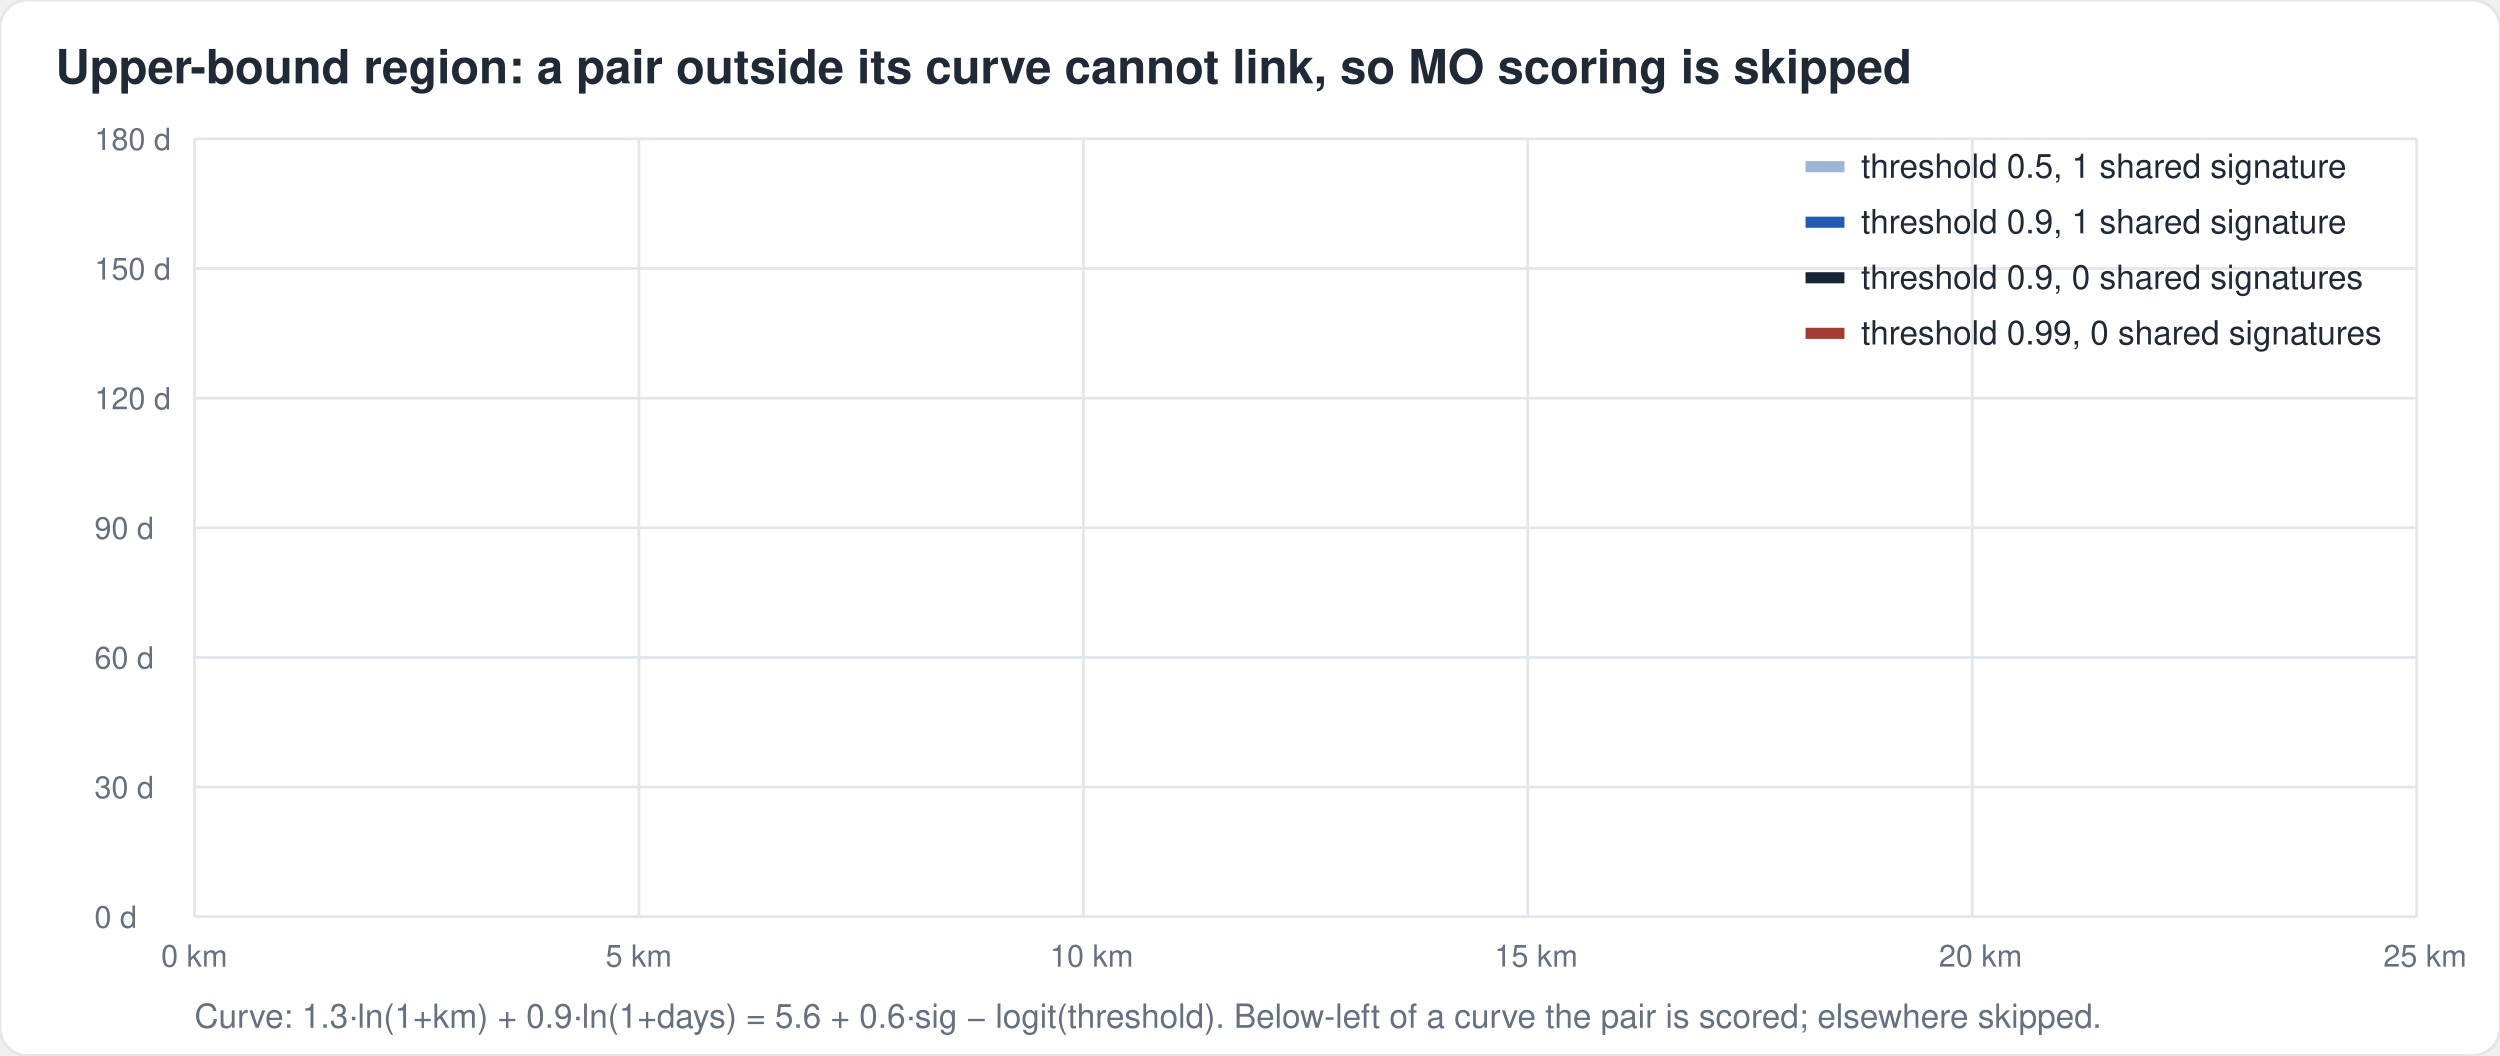
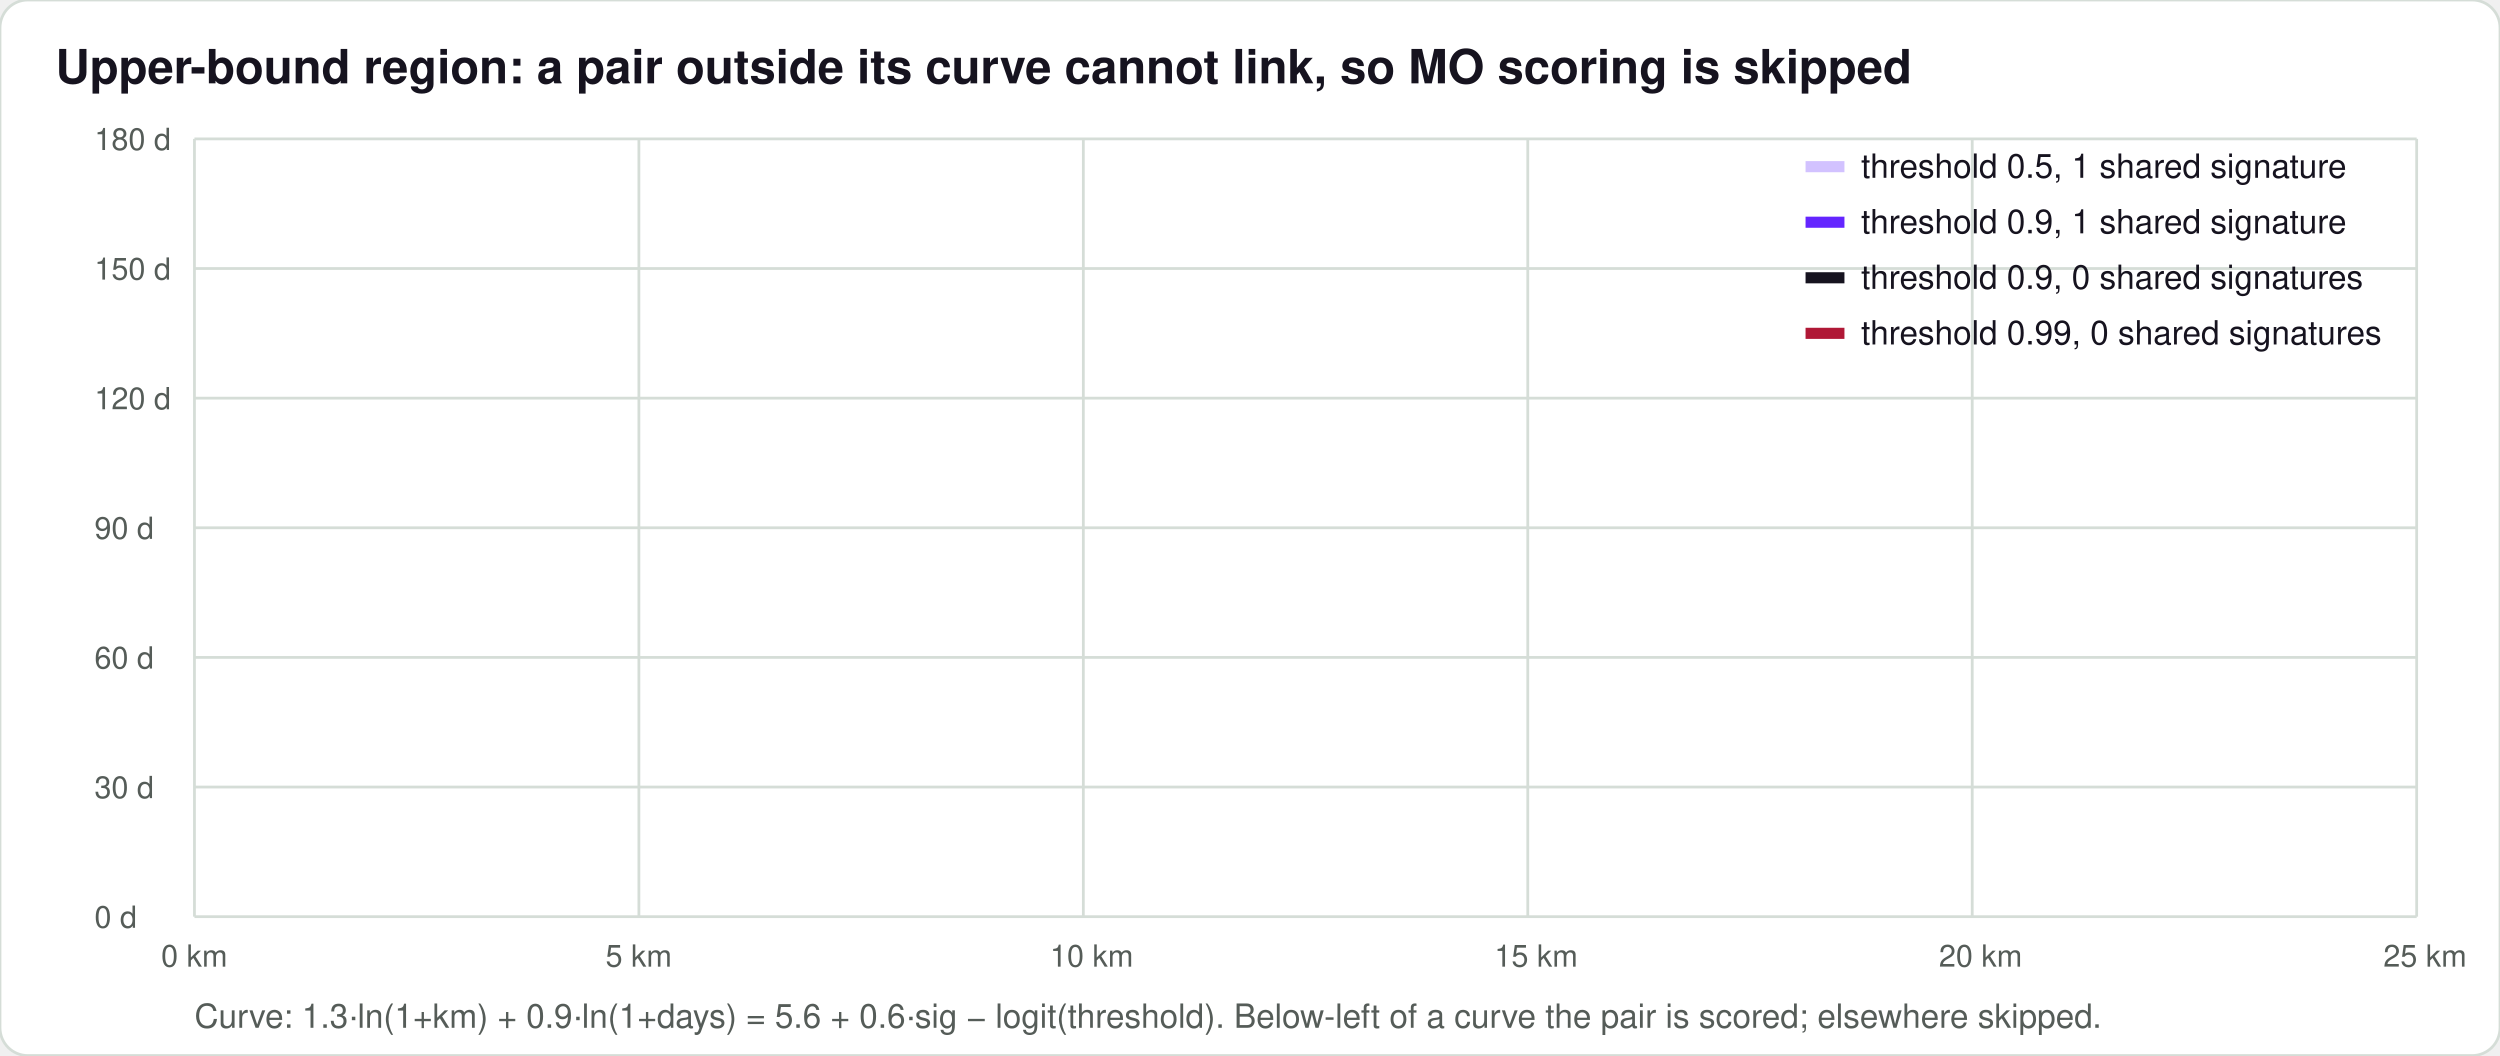
<svg xmlns="http://www.w3.org/2000/svg" viewBox="0 0 900 380" width="900" height="380" font-family="Segoe UI, Helvetica, Arial, sans-serif">
-   <style>text{fill:#202936} .m{fill:#657080} </style>
-   <rect width="900" height="380" rx="10" fill="#fff" stroke="#e3e6eb" />
+   <style>text{fill:#16131f} .m{fill:#555c58} </style>
+   <rect width="900" height="380" rx="10" fill="#fff" stroke="#d5ddd7" />
  <text x="20" y="30" font-size="17" font-weight="650">Upper-bound region: a pair outside its curve cannot link, so MO scoring is skipped</text>
-   <line x1="70.0" x2="70.0" y1="50" y2="330" stroke="#e3e6eb" />
+   <line x1="70.0" x2="70.0" y1="50" y2="330" stroke="#d5ddd7" />
  <text x="58.0" y="348" font-size="11" class="m">0 km</text>
-   <line x1="230.0" x2="230.0" y1="50" y2="330" stroke="#e3e6eb" />
+   <line x1="230.0" x2="230.0" y1="50" y2="330" stroke="#d5ddd7" />
  <text x="218.0" y="348" font-size="11" class="m">5 km</text>
-   <line x1="390.0" x2="390.0" y1="50" y2="330" stroke="#e3e6eb" />
+   <line x1="390.0" x2="390.0" y1="50" y2="330" stroke="#d5ddd7" />
  <text x="378.0" y="348" font-size="11" class="m">10 km</text>
-   <line x1="550.0" x2="550.0" y1="50" y2="330" stroke="#e3e6eb" />
+   <line x1="550.0" x2="550.0" y1="50" y2="330" stroke="#d5ddd7" />
  <text x="538.0" y="348" font-size="11" class="m">15 km</text>
-   <line x1="710.0" x2="710.0" y1="50" y2="330" stroke="#e3e6eb" />
+   <line x1="710.0" x2="710.0" y1="50" y2="330" stroke="#d5ddd7" />
  <text x="698.0" y="348" font-size="11" class="m">20 km</text>
-   <line x1="870.0" x2="870.0" y1="50" y2="330" stroke="#e3e6eb" />
+   <line x1="870.0" x2="870.0" y1="50" y2="330" stroke="#d5ddd7" />
  <text x="858.0" y="348" font-size="11" class="m">25 km</text>
-   <line x1="70" x2="870" y1="330.0" y2="330.0" stroke="#e3e6eb" />
+   <line x1="70" x2="870" y1="330.0" y2="330.0" stroke="#d5ddd7" />
  <text x="34" y="334.0" font-size="11" class="m">0 d</text>
-   <line x1="70" x2="870" y1="283.333" y2="283.333" stroke="#e3e6eb" />
+   <line x1="70" x2="870" y1="283.333" y2="283.333" stroke="#d5ddd7" />
  <text x="34" y="287.333" font-size="11" class="m">30 d</text>
-   <line x1="70" x2="870" y1="236.667" y2="236.667" stroke="#e3e6eb" />
+   <line x1="70" x2="870" y1="236.667" y2="236.667" stroke="#d5ddd7" />
  <text x="34" y="240.667" font-size="11" class="m">60 d</text>
-   <line x1="70" x2="870" y1="190.0" y2="190.0" stroke="#e3e6eb" />
+   <line x1="70" x2="870" y1="190.0" y2="190.0" stroke="#d5ddd7" />
  <text x="34" y="194.0" font-size="11" class="m">90 d</text>
-   <line x1="70" x2="870" y1="143.333" y2="143.333" stroke="#e3e6eb" />
+   <line x1="70" x2="870" y1="143.333" y2="143.333" stroke="#d5ddd7" />
  <text x="34" y="147.333" font-size="11" class="m">120 d</text>
-   <line x1="70" x2="870" y1="96.667" y2="96.667" stroke="#e3e6eb" />
+   <line x1="70" x2="870" y1="96.667" y2="96.667" stroke="#d5ddd7" />
  <text x="34" y="100.667" font-size="11" class="m">150 d</text>
-   <line x1="70" x2="870" y1="50.0" y2="50.0" stroke="#e3e6eb" />
+   <line x1="70" x2="870" y1="50.0" y2="50.0" stroke="#d5ddd7" />
  <text x="34" y="54.0" font-size="11" class="m">180 d</text>
-   <path d="M70.0,50.0 L72.0,50.0 L74.0,50.0 L76.0,50.0 L78.0,50.0 L80.0,50.0 L82.0,50.0 L84.0,50.0 L86.0,50.0 L88.0,50.0 L90.0,50.0 L92.0,50.0 L94.0,50.0 L96.0,50.0 L98.0,50.0 L100.0,50.0 L102.0,50.0 L104.0,50.0 L106.0,50.0 L108.0,50.0 L110.0,50.0 L112.0,50.0 L114.0,50.0 L116.0,50.0 L118.0,50.0 L120.0,50.0 L122.0,50.0 L124.0,50.0 L126.0,50.0 L128.0,50.0 L130.0,50.0 L132.0,50.0 L134.0,50.0 L136.0,50.0 L138.0,50.0 L140.0,50.0 L142.0,53.4 L144.0,60.9 L146.0,68.1 L148.0,75.0 L150.0,81.6 L152.0,87.9 L154.0,94.0 L156.0,99.8 L158.0,105.3 L160.0,110.7 L162.0,115.8 L164.0,120.7 L166.0,125.5 L168.0,130.0 L170.0,134.4 L172.0,138.7 L174.0,142.7 L176.0,146.7 L178.0,150.5 L180.0,154.2 L182.0,157.7 L184.0,161.1 L186.0,164.5 L188.0,167.7 L190.0,170.8 L192.0,173.8 L194.0,176.7 L196.0,179.5 L198.0,182.3 L200.0,184.9 L202.0,187.5 L204.0,190.0 L206.0,192.4 L208.0,194.8 L210.0,197.1 L212.0,199.3 L214.0,201.5 L216.0,203.6 L218.0,205.6 L220.0,207.6 L222.0,209.5 L224.0,211.4 L226.0,213.3 L228.0,215.1 L230.0,216.8 L232.0,218.5 L234.0,220.2 L236.0,221.8 L238.0,223.4 L240.0,224.9 L242.0,226.4 L244.0,227.9 L246.0,229.3 L248.0,230.8 L250.0,232.1 L252.0,233.5 L254.0,234.8 L256.0,236.1 L258.0,237.3 L260.0,238.5 L262.0,239.7 L264.0,240.9 L266.0,242.0 L268.0,243.2 L270.0,244.3 L272.0,245.3 L274.0,246.4 L276.0,247.4 L278.0,248.4 L280.0,249.4 L282.0,250.4 L284.0,251.3 L286.0,252.3 L288.0,253.2 L290.0,254.1 L292.0,255.0 L294.0,255.8 L296.0,256.7 L298.0,257.5 L300.0,258.3 L302.0,259.1 L304.0,259.9 L306.0,260.7 L308.0,261.4 L310.0,262.2 L312.0,262.9 L314.0,263.6 L316.0,264.3 L318.0,265.0 L320.0,265.7 L322.0,266.4 L324.0,267.0 L326.0,267.7 L328.0,268.3 L330.0,268.9 L332.0,269.6 L334.0,270.2 L336.0,270.8 L338.0,271.3 L340.0,271.9 L342.0,272.5 L344.0,273.0 L346.0,273.6 L348.0,274.1 L350.0,274.7 L352.0,275.2 L354.0,275.7 L356.0,276.2 L358.0,276.7 L360.0,277.2 L362.0,277.7 L364.0,278.1 L366.0,278.6 L368.0,279.1 L370.0,279.5 L372.0,280.0 L374.0,280.4 L376.0,280.9 L378.0,281.3 L380.0,281.7 L382.0,282.1 L384.0,282.6 L386.0,283.0 L388.0,283.4 L390.0,283.8 L392.0,284.1 L394.0,284.5 L396.0,284.9 L398.0,285.3 L400.0,285.6 L402.0,286.0 L404.0,286.4 L406.0,286.7 L408.0,287.1 L410.0,287.4 L412.0,287.8 L414.0,288.1 L416.0,288.4 L418.0,288.8 L420.0,289.1 L422.0,289.4 L424.0,289.7 L426.0,290.0 L428.0,290.3 L430.0,290.6 L432.0,290.9 L434.0,291.2 L436.0,291.5 L438.0,291.8 L440.0,292.1 L442.0,292.4 L444.0,292.7 L446.0,292.9 L448.0,293.2 L450.0,293.5 L452.0,293.7 L454.0,294.0 L456.0,294.3 L458.0,294.5 L460.0,294.8 L462.0,295.0 L464.0,295.3 L466.0,295.5 L468.0,295.8 L470.0,296.0 L472.0,296.2 L474.0,296.5 L476.0,296.7 L478.0,296.9 L480.0,297.1 L482.0,297.4 L484.0,297.6 L486.0,297.8 L488.0,298.0 L490.0,298.2 L492.0,298.5 L494.0,298.7 L496.0,298.9 L498.0,299.1 L500.0,299.3 L502.0,299.5 L504.0,299.7 L506.0,299.9 L508.0,300.1 L510.0,300.3 L512.0,300.5 L514.0,300.6 L516.0,300.8 L518.0,301.0 L520.0,301.2 L522.0,301.4 L524.0,301.6 L526.0,301.7 L528.0,301.9 L530.0,302.1 L532.0,302.3 L534.0,302.4 L536.0,302.6 L538.0,302.8 L540.0,302.9 L542.0,303.1 L544.0,303.3 L546.0,303.4 L548.0,303.6 L550.0,303.7 L552.0,303.9 L554.0,304.0 L556.0,304.2 L558.0,304.3 L560.0,304.5 L562.0,304.6 L564.0,304.8 L566.0,304.9 L568.0,305.1 L570.0,305.2 L572.0,305.4 L574.0,305.5 L576.0,305.7 L578.0,305.8 L580.0,305.9 L582.0,306.1 L584.0,306.2 L586.0,306.3 L588.0,306.5 L590.0,306.6 L592.0,306.7 L594.0,306.9 L596.0,307.0 L598.0,307.1 L600.0,307.2 L602.0,307.4 L604.0,307.5 L606.0,307.6 L608.0,307.7 L610.0,307.8 L612.0,308.0 L614.0,308.1 L616.0,308.2 L618.0,308.3 L620.0,308.4 L622.0,308.5 L624.0,308.7 L626.0,308.8 L628.0,308.9 L630.0,309.0 L632.0,309.1 L634.0,309.2 L636.0,309.3 L638.0,309.4 L640.0,309.5 L642.0,309.6 L644.0,309.7 L646.0,309.8 L648.0,310.0 L650.0,310.1 L652.0,310.2 L654.0,310.3 L656.0,310.4 L658.0,310.5 L660.0,310.6 L662.0,310.6 L664.0,310.7 L666.0,310.8 L668.0,310.9 L670.0,311.0 L672.0,311.1 L674.0,311.2 L676.0,311.3 L678.0,311.4 L680.0,311.5 L682.0,311.6 L684.0,311.7 L686.0,311.8 L688.0,311.8 L690.0,311.9 L692.0,312.0 L694.0,312.1 L696.0,312.2 L698.0,312.3 L700.0,312.4 L702.0,312.4 L704.0,312.5 L706.0,312.6 L708.0,312.7 L710.0,312.8 L712.0,312.9 L714.0,312.9 L716.0,313.0 L718.0,313.1 L720.0,313.2 L722.0,313.2 L724.0,313.3 L726.0,313.4 L728.0,313.5 L730.0,313.5 L732.0,313.6 L734.0,313.7 L736.0,313.8 L738.0,313.8 L740.0,313.9 L742.0,314.0 L744.0,314.1 L746.0,314.1 L748.0,314.2 L750.0,314.3 L752.0,314.3 L754.0,314.4 L756.0,314.5 L758.0,314.6 L760.0,314.6 L762.0,314.7 L764.0,314.8 L766.0,314.8 L768.0,314.9 L770.0,315.0 L772.0,315.0 L774.0,315.1 L776.0,315.1 L778.0,315.2 L780.0,315.3 L782.0,315.3 L784.0,315.4 L786.0,315.5 L788.0,315.5 L790.0,315.6 L792.0,315.6 L794.0,315.7 L796.0,315.8 L798.0,315.8 L800.0,315.9 L802.0,315.9 L804.0,316.0 L806.0,316.1 L808.0,316.1 L810.0,316.2 L812.0,316.2 L814.0,316.3 L816.0,316.4 L818.0,316.4 L820.0,316.5 L822.0,316.5 L824.0,316.6 L826.0,316.6 L828.0,316.7 L830.0,316.7 L832.0,316.8 L834.0,316.8 L836.0,316.9 L838.0,317.0 L840.0,317.0 L842.0,317.1 L844.0,317.1 L846.0,317.2 L848.0,317.2 L850.0,317.3 L852.0,317.3 L854.0,317.4 L856.0,317.4 L858.0,317.5 L860.0,317.5 L862.0,317.6 L864.0,317.6 L866.0,317.7 L868.0,317.7 L870.0,317.8" fill="none" stroke="#9fb3d6" stroke-width="2.5" stroke-dasharray="1600" stroke-dashoffset="1600">
+   <path d="M70.0,50.0 L72.0,50.0 L74.0,50.0 L76.0,50.0 L78.0,50.0 L80.0,50.0 L82.0,50.0 L84.0,50.0 L86.0,50.0 L88.0,50.0 L90.0,50.0 L92.0,50.0 L94.0,50.0 L96.0,50.0 L98.0,50.0 L100.0,50.0 L102.0,50.0 L104.0,50.0 L106.0,50.0 L108.0,50.0 L110.0,50.0 L112.0,50.0 L114.0,50.0 L116.0,50.0 L118.0,50.0 L120.0,50.0 L122.0,50.0 L124.0,50.0 L126.0,50.0 L128.0,50.0 L130.0,50.0 L132.0,50.0 L134.0,50.0 L136.0,50.0 L138.0,50.0 L140.0,50.0 L142.0,53.4 L144.0,60.9 L146.0,68.1 L148.0,75.0 L150.0,81.6 L152.0,87.9 L154.0,94.0 L156.0,99.8 L158.0,105.3 L160.0,110.7 L162.0,115.8 L164.0,120.7 L166.0,125.5 L168.0,130.0 L170.0,134.4 L172.0,138.7 L174.0,142.7 L176.0,146.7 L178.0,150.5 L180.0,154.2 L182.0,157.7 L184.0,161.1 L186.0,164.5 L188.0,167.7 L190.0,170.8 L192.0,173.8 L194.0,176.7 L196.0,179.5 L198.0,182.3 L200.0,184.9 L202.0,187.5 L204.0,190.0 L206.0,192.4 L208.0,194.8 L210.0,197.1 L212.0,199.3 L214.0,201.5 L216.0,203.6 L218.0,205.6 L220.0,207.6 L222.0,209.5 L224.0,211.4 L226.0,213.3 L228.0,215.1 L230.0,216.8 L232.0,218.5 L234.0,220.2 L236.0,221.8 L238.0,223.4 L240.0,224.9 L242.0,226.4 L244.0,227.9 L246.0,229.3 L248.0,230.8 L250.0,232.1 L252.0,233.5 L254.0,234.8 L256.0,236.1 L258.0,237.3 L260.0,238.5 L262.0,239.7 L264.0,240.9 L266.0,242.0 L268.0,243.2 L270.0,244.3 L272.0,245.3 L274.0,246.4 L276.0,247.4 L278.0,248.4 L280.0,249.4 L282.0,250.4 L284.0,251.3 L286.0,252.3 L288.0,253.2 L290.0,254.1 L292.0,255.0 L294.0,255.8 L296.0,256.7 L298.0,257.5 L300.0,258.3 L302.0,259.1 L304.0,259.9 L306.0,260.7 L308.0,261.4 L310.0,262.2 L312.0,262.9 L314.0,263.6 L316.0,264.3 L318.0,265.0 L320.0,265.7 L322.0,266.4 L324.0,267.0 L326.0,267.7 L328.0,268.3 L330.0,268.9 L332.0,269.6 L334.0,270.2 L336.0,270.8 L338.0,271.3 L340.0,271.9 L342.0,272.5 L344.0,273.0 L346.0,273.6 L348.0,274.1 L350.0,274.7 L352.0,275.2 L354.0,275.7 L356.0,276.2 L358.0,276.7 L360.0,277.2 L362.0,277.7 L364.0,278.1 L366.0,278.6 L368.0,279.1 L370.0,279.5 L372.0,280.0 L374.0,280.4 L376.0,280.9 L378.0,281.3 L380.0,281.7 L382.0,282.1 L384.0,282.6 L386.0,283.0 L388.0,283.4 L390.0,283.8 L392.0,284.1 L394.0,284.5 L396.0,284.9 L398.0,285.3 L400.0,285.6 L402.0,286.0 L404.0,286.4 L406.0,286.7 L408.0,287.1 L410.0,287.4 L412.0,287.8 L414.0,288.1 L416.0,288.4 L418.0,288.8 L420.0,289.1 L422.0,289.4 L424.0,289.7 L426.0,290.0 L428.0,290.3 L430.0,290.6 L432.0,290.9 L434.0,291.2 L436.0,291.5 L438.0,291.8 L440.0,292.1 L442.0,292.4 L444.0,292.7 L446.0,292.9 L448.0,293.2 L450.0,293.5 L452.0,293.7 L454.0,294.0 L456.0,294.3 L458.0,294.5 L460.0,294.8 L462.0,295.0 L464.0,295.3 L466.0,295.5 L468.0,295.8 L470.0,296.0 L472.0,296.2 L474.0,296.5 L476.0,296.7 L478.0,296.9 L480.0,297.1 L482.0,297.4 L484.0,297.6 L486.0,297.8 L488.0,298.0 L490.0,298.2 L492.0,298.5 L494.0,298.7 L496.0,298.9 L498.0,299.1 L500.0,299.3 L502.0,299.5 L504.0,299.7 L506.0,299.9 L508.0,300.1 L510.0,300.3 L512.0,300.5 L514.0,300.6 L516.0,300.8 L518.0,301.0 L520.0,301.2 L522.0,301.4 L524.0,301.6 L526.0,301.7 L528.0,301.9 L530.0,302.1 L532.0,302.3 L534.0,302.4 L536.0,302.6 L538.0,302.8 L540.0,302.9 L542.0,303.1 L544.0,303.3 L546.0,303.4 L548.0,303.6 L550.0,303.7 L552.0,303.9 L554.0,304.0 L556.0,304.2 L558.0,304.3 L560.0,304.5 L562.0,304.6 L564.0,304.8 L566.0,304.9 L568.0,305.1 L570.0,305.2 L572.0,305.4 L574.0,305.5 L576.0,305.7 L578.0,305.8 L580.0,305.9 L582.0,306.1 L584.0,306.2 L586.0,306.3 L588.0,306.5 L590.0,306.6 L592.0,306.7 L594.0,306.9 L596.0,307.0 L598.0,307.1 L600.0,307.2 L602.0,307.4 L604.0,307.5 L606.0,307.6 L608.0,307.7 L610.0,307.8 L612.0,308.0 L614.0,308.1 L616.0,308.2 L618.0,308.3 L620.0,308.4 L622.0,308.5 L624.0,308.7 L626.0,308.8 L628.0,308.9 L630.0,309.0 L632.0,309.1 L634.0,309.2 L636.0,309.3 L638.0,309.4 L640.0,309.5 L642.0,309.6 L644.0,309.7 L646.0,309.8 L648.0,310.0 L650.0,310.1 L652.0,310.2 L654.0,310.3 L656.0,310.4 L658.0,310.5 L660.0,310.6 L662.0,310.6 L664.0,310.7 L666.0,310.8 L668.0,310.9 L670.0,311.0 L672.0,311.1 L674.0,311.2 L676.0,311.3 L678.0,311.4 L680.0,311.5 L682.0,311.6 L684.0,311.7 L686.0,311.8 L688.0,311.8 L690.0,311.9 L692.0,312.0 L694.0,312.1 L696.0,312.2 L698.0,312.3 L700.0,312.4 L702.0,312.4 L704.0,312.5 L706.0,312.6 L708.0,312.7 L710.0,312.8 L712.0,312.9 L714.0,312.9 L716.0,313.0 L718.0,313.1 L720.0,313.2 L722.0,313.2 L724.0,313.3 L726.0,313.4 L728.0,313.5 L730.0,313.5 L732.0,313.6 L734.0,313.7 L736.0,313.8 L738.0,313.8 L740.0,313.9 L742.0,314.0 L744.0,314.1 L746.0,314.1 L748.0,314.2 L750.0,314.3 L752.0,314.3 L754.0,314.4 L756.0,314.5 L758.0,314.6 L760.0,314.6 L762.0,314.7 L764.0,314.8 L766.0,314.8 L768.0,314.9 L770.0,315.0 L772.0,315.0 L774.0,315.1 L776.0,315.1 L778.0,315.2 L780.0,315.3 L782.0,315.3 L784.0,315.4 L786.0,315.5 L788.0,315.5 L790.0,315.6 L792.0,315.6 L794.0,315.7 L796.0,315.8 L798.0,315.8 L800.0,315.9 L802.0,315.9 L804.0,316.0 L806.0,316.1 L808.0,316.1 L810.0,316.2 L812.0,316.2 L814.0,316.3 L816.0,316.4 L818.0,316.4 L820.0,316.5 L822.0,316.5 L824.0,316.6 L826.0,316.6 L828.0,316.7 L830.0,316.7 L832.0,316.8 L834.0,316.8 L836.0,316.9 L838.0,317.0 L840.0,317.0 L842.0,317.1 L844.0,317.1 L846.0,317.2 L848.0,317.2 L850.0,317.3 L852.0,317.3 L854.0,317.4 L856.0,317.4 L858.0,317.5 L860.0,317.5 L862.0,317.6 L864.0,317.6 L866.0,317.7 L868.0,317.7 L870.0,317.8" fill="none" stroke="#d2c2ff" stroke-width="2.5" stroke-dasharray="1600" stroke-dashoffset="1600">
    <animate attributeName="stroke-dashoffset" from="1600" to="0" dur="1.4s" begin="0.00s" fill="freeze" />
  </path>
-   <rect x="650" y="58" width="14" height="4" fill="#9fb3d6" />
+   <rect x="650" y="58" width="14" height="4" fill="#d2c2ff" />
  <text x="670" y="64" font-size="12">threshold 0.5, 1 shared signature</text>
-   <path d="M70.0,198.7 L72.0,209.8 L74.0,219.5 L76.0,227.9 L78.0,235.3 L80.0,241.8 L82.0,247.7 L84.0,252.9 L86.0,257.6 L88.0,261.8 L90.0,265.7 L92.0,269.2 L94.0,272.3 L96.0,275.3 L98.0,278.0 L100.0,280.4 L102.0,282.7 L104.0,284.9 L106.0,286.8 L108.0,288.7 L110.0,290.4 L112.0,292.0 L114.0,293.5 L116.0,294.9 L118.0,296.2 L120.0,297.4 L122.0,298.6 L124.0,299.7 L126.0,300.7 L128.0,301.7 L130.0,302.7 L132.0,303.5 L134.0,304.4 L136.0,305.2 L138.0,305.9 L140.0,306.7 L142.0,307.3 L144.0,308.0 L146.0,308.6 L148.0,309.2 L150.0,309.8 L152.0,310.4 L154.0,310.9 L156.0,311.4 L158.0,311.9 L160.0,312.3 L162.0,312.8 L164.0,313.2 L166.0,313.6 L168.0,314.0 L170.0,314.4 L172.0,314.8 L174.0,315.1 L176.0,315.5 L178.0,315.8 L180.0,316.1 L182.0,316.4 L184.0,316.7 L186.0,317.0 L188.0,317.3 L190.0,317.6 L192.0,317.8 L194.0,318.1 L196.0,318.3 L198.0,318.6 L200.0,318.8 L202.0,319.0 L204.0,319.2 L206.0,319.4 L208.0,319.6 L210.0,319.8 L212.0,320.0 L214.0,320.2 L216.0,320.4 L218.0,320.6 L220.0,320.8 L222.0,320.9 L224.0,321.1 L226.0,321.3 L228.0,321.4 L230.0,321.6 L232.0,321.7 L234.0,321.9 L236.0,322.0 L238.0,322.1 L240.0,322.3 L242.0,322.4 L244.0,322.5 L246.0,322.7 L248.0,322.8 L250.0,322.9 L252.0,323.0 L254.0,323.1 L256.0,323.2 L258.0,323.4 L260.0,323.5 L262.0,323.6 L264.0,323.7 L266.0,323.8 L268.0,323.9 L270.0,324.0 L272.0,324.1 L274.0,324.1 L276.0,324.2 L278.0,324.3 L280.0,324.4 L282.0,324.5 L284.0,324.6 L286.0,324.7 L288.0,324.7 L290.0,324.8 L292.0,324.9 L294.0,325.0 L296.0,325.0 L298.0,325.1 L300.0,325.2 L302.0,325.3 L304.0,325.3 L306.0,325.4 L308.0,325.5 L310.0,325.5 L312.0,325.6 L314.0,325.6 L316.0,325.7 L318.0,325.8 L320.0,325.8 L322.0,325.9 L324.0,325.9 L326.0,326.0 L328.0,326.1 L330.0,326.1 L332.0,326.2 L334.0,326.2 L336.0,326.3 L338.0,326.3 L340.0,326.4 L342.0,326.4 L344.0,326.5 L346.0,326.5 L348.0,326.6 L350.0,326.6 L352.0,326.6 L354.0,326.7 L356.0,326.7 L358.0,326.8 L360.0,326.8 L362.0,326.9 L364.0,326.9 L366.0,326.9 L368.0,327.0 L370.0,327.0 L372.0,327.1 L374.0,327.1 L376.0,327.1 L378.0,327.2 L380.0,327.2 L382.0,327.3 L384.0,327.3 L386.0,327.3 L388.0,327.4 L390.0,327.4 L392.0,327.4 L394.0,327.5 L396.0,327.5 L398.0,327.5 L400.0,327.6 L402.0,327.6 L404.0,327.6 L406.0,327.7 L408.0,327.7 L410.0,327.7 L412.0,327.7 L414.0,327.8 L416.0,327.8 L418.0,327.8 L420.0,327.9 L422.0,327.9 L424.0,327.9 L426.0,327.9 L428.0,328.0 L430.0,328.0 L432.0,328.0 L434.0,328.0 L436.0,328.1 L438.0,328.1 L440.0,328.1 L442.0,328.1 L444.0,328.2 L446.0,328.2 L448.0,328.2 L450.0,328.2 L452.0,328.3 L454.0,328.3 L456.0,328.3 L458.0,328.3 L460.0,328.4 L462.0,328.4 L464.0,328.4 L466.0,328.4 L468.0,328.4 L470.0,328.5 L472.0,328.5 L474.0,328.5 L476.0,328.5 L478.0,328.5 L480.0,328.6 L482.0,328.6 L484.0,328.6 L486.0,328.6 L488.0,328.6 L490.0,328.7 L492.0,328.7 L494.0,328.7 L496.0,328.7 L498.0,328.7 L500.0,328.7 L502.0,328.8 L504.0,328.8 L506.0,328.8 L508.0,328.8 L510.0,328.8 L512.0,328.8 L514.0,328.9 L516.0,328.9 L518.0,328.9 L520.0,328.9 L522.0,328.9 L524.0,328.9 L526.0,329.0 L528.0,329.0 L530.0,329.0 L532.0,329.0 L534.0,329.0 L536.0,329.0 L538.0,329.0 L540.0,329.1 L542.0,329.1 L544.0,329.1 L546.0,329.1 L548.0,329.1 L550.0,329.1 L552.0,329.1 L554.0,329.2 L556.0,329.2 L558.0,329.2 L560.0,329.2 L562.0,329.2 L564.0,329.2 L566.0,329.2 L568.0,329.3 L570.0,329.3 L572.0,329.3 L574.0,329.3 L576.0,329.3 L578.0,329.3 L580.0,329.3 L582.0,329.3 L584.0,329.3 L586.0,329.4 L588.0,329.4 L590.0,329.4 L592.0,329.4 L594.0,329.4 L596.0,329.4 L598.0,329.4 L600.0,329.4 L602.0,329.4 L604.0,329.5 L606.0,329.5 L608.0,329.5 L610.0,329.5 L612.0,329.5 L614.0,329.5 L616.0,329.5 L618.0,329.5 L620.0,329.5 L622.0,329.6 L624.0,329.6 L626.0,329.6 L628.0,329.6 L630.0,329.6 L632.0,329.6 L634.0,329.6 L636.0,329.6 L638.0,329.6 L640.0,329.6 L642.0,329.6 L644.0,329.7 L646.0,329.7 L648.0,329.7 L650.0,329.7 L652.0,329.7 L654.0,329.7 L656.0,329.7 L658.0,329.7 L660.0,329.7 L662.0,329.7 L664.0,329.7 L666.0,329.8 L668.0,329.8 L670.0,329.8 L672.0,329.8 L674.0,329.8 L676.0,329.8 L678.0,329.8 L680.0,329.8 L682.0,329.8 L684.0,329.8 L686.0,329.8 L688.0,329.8 L690.0,329.8 L692.0,329.9 L694.0,329.9 L696.0,329.9 L698.0,329.9 L700.0,329.9 L702.0,329.9 L704.0,329.9 L706.0,329.9 L708.0,329.9 L710.0,329.9 L712.0,329.9 L714.0,329.9 L716.0,329.9 L718.0,329.9 L720.0,330.0 L722.0,330.0 L724.0,330.0 L726.0,330.0 L728.0,330.0 L730.0,330.0 L732.0,330.0" fill="none" stroke="#245ab5" stroke-width="2.5" stroke-dasharray="1600" stroke-dashoffset="1600">
+   <path d="M70.0,198.7 L72.0,209.8 L74.0,219.5 L76.0,227.9 L78.0,235.3 L80.0,241.8 L82.0,247.7 L84.0,252.9 L86.0,257.6 L88.0,261.8 L90.0,265.7 L92.0,269.2 L94.0,272.3 L96.0,275.3 L98.0,278.0 L100.0,280.4 L102.0,282.7 L104.0,284.9 L106.0,286.8 L108.0,288.7 L110.0,290.4 L112.0,292.0 L114.0,293.5 L116.0,294.9 L118.0,296.2 L120.0,297.4 L122.0,298.6 L124.0,299.7 L126.0,300.7 L128.0,301.7 L130.0,302.7 L132.0,303.5 L134.0,304.4 L136.0,305.2 L138.0,305.9 L140.0,306.7 L142.0,307.3 L144.0,308.0 L146.0,308.6 L148.0,309.2 L150.0,309.8 L152.0,310.4 L154.0,310.9 L156.0,311.4 L158.0,311.9 L160.0,312.3 L162.0,312.8 L164.0,313.2 L166.0,313.6 L168.0,314.0 L170.0,314.4 L172.0,314.8 L174.0,315.1 L176.0,315.5 L178.0,315.8 L180.0,316.1 L182.0,316.4 L184.0,316.7 L186.0,317.0 L188.0,317.3 L190.0,317.6 L192.0,317.8 L194.0,318.1 L196.0,318.3 L198.0,318.6 L200.0,318.8 L202.0,319.0 L204.0,319.2 L206.0,319.4 L208.0,319.6 L210.0,319.8 L212.0,320.0 L214.0,320.2 L216.0,320.4 L218.0,320.6 L220.0,320.8 L222.0,320.9 L224.0,321.1 L226.0,321.3 L228.0,321.4 L230.0,321.6 L232.0,321.7 L234.0,321.9 L236.0,322.0 L238.0,322.1 L240.0,322.3 L242.0,322.4 L244.0,322.5 L246.0,322.7 L248.0,322.8 L250.0,322.9 L252.0,323.0 L254.0,323.1 L256.0,323.2 L258.0,323.4 L260.0,323.5 L262.0,323.6 L264.0,323.7 L266.0,323.8 L268.0,323.9 L270.0,324.0 L272.0,324.1 L274.0,324.1 L276.0,324.2 L278.0,324.3 L280.0,324.4 L282.0,324.5 L284.0,324.6 L286.0,324.7 L288.0,324.7 L290.0,324.8 L292.0,324.9 L294.0,325.0 L296.0,325.0 L298.0,325.1 L300.0,325.2 L302.0,325.3 L304.0,325.3 L306.0,325.4 L308.0,325.5 L310.0,325.5 L312.0,325.6 L314.0,325.6 L316.0,325.7 L318.0,325.8 L320.0,325.8 L322.0,325.9 L324.0,325.9 L326.0,326.0 L328.0,326.1 L330.0,326.1 L332.0,326.2 L334.0,326.2 L336.0,326.3 L338.0,326.3 L340.0,326.4 L342.0,326.4 L344.0,326.5 L346.0,326.5 L348.0,326.6 L350.0,326.6 L352.0,326.6 L354.0,326.7 L356.0,326.7 L358.0,326.8 L360.0,326.8 L362.0,326.9 L364.0,326.9 L366.0,326.9 L368.0,327.0 L370.0,327.0 L372.0,327.1 L374.0,327.1 L376.0,327.1 L378.0,327.2 L380.0,327.2 L382.0,327.3 L384.0,327.3 L386.0,327.3 L388.0,327.4 L390.0,327.4 L392.0,327.4 L394.0,327.5 L396.0,327.5 L398.0,327.5 L400.0,327.6 L402.0,327.6 L404.0,327.6 L406.0,327.7 L408.0,327.7 L410.0,327.7 L412.0,327.7 L414.0,327.8 L416.0,327.8 L418.0,327.8 L420.0,327.9 L422.0,327.9 L424.0,327.9 L426.0,327.9 L428.0,328.0 L430.0,328.0 L432.0,328.0 L434.0,328.0 L436.0,328.1 L438.0,328.1 L440.0,328.1 L442.0,328.1 L444.0,328.2 L446.0,328.2 L448.0,328.2 L450.0,328.2 L452.0,328.3 L454.0,328.3 L456.0,328.3 L458.0,328.3 L460.0,328.4 L462.0,328.4 L464.0,328.4 L466.0,328.4 L468.0,328.4 L470.0,328.5 L472.0,328.5 L474.0,328.5 L476.0,328.5 L478.0,328.5 L480.0,328.6 L482.0,328.6 L484.0,328.6 L486.0,328.6 L488.0,328.6 L490.0,328.7 L492.0,328.7 L494.0,328.7 L496.0,328.7 L498.0,328.7 L500.0,328.7 L502.0,328.8 L504.0,328.8 L506.0,328.8 L508.0,328.8 L510.0,328.8 L512.0,328.8 L514.0,328.9 L516.0,328.9 L518.0,328.9 L520.0,328.9 L522.0,328.9 L524.0,328.9 L526.0,329.0 L528.0,329.0 L530.0,329.0 L532.0,329.0 L534.0,329.0 L536.0,329.0 L538.0,329.0 L540.0,329.1 L542.0,329.1 L544.0,329.1 L546.0,329.1 L548.0,329.1 L550.0,329.1 L552.0,329.1 L554.0,329.2 L556.0,329.2 L558.0,329.2 L560.0,329.2 L562.0,329.2 L564.0,329.2 L566.0,329.2 L568.0,329.3 L570.0,329.3 L572.0,329.3 L574.0,329.3 L576.0,329.3 L578.0,329.3 L580.0,329.3 L582.0,329.3 L584.0,329.3 L586.0,329.4 L588.0,329.4 L590.0,329.4 L592.0,329.4 L594.0,329.4 L596.0,329.4 L598.0,329.4 L600.0,329.4 L602.0,329.4 L604.0,329.5 L606.0,329.5 L608.0,329.5 L610.0,329.5 L612.0,329.5 L614.0,329.5 L616.0,329.5 L618.0,329.5 L620.0,329.5 L622.0,329.6 L624.0,329.6 L626.0,329.6 L628.0,329.6 L630.0,329.6 L632.0,329.6 L634.0,329.6 L636.0,329.6 L638.0,329.6 L640.0,329.6 L642.0,329.6 L644.0,329.7 L646.0,329.7 L648.0,329.7 L650.0,329.7 L652.0,329.7 L654.0,329.7 L656.0,329.7 L658.0,329.7 L660.0,329.7 L662.0,329.7 L664.0,329.7 L666.0,329.8 L668.0,329.8 L670.0,329.8 L672.0,329.8 L674.0,329.8 L676.0,329.8 L678.0,329.8 L680.0,329.8 L682.0,329.8 L684.0,329.8 L686.0,329.8 L688.0,329.8 L690.0,329.8 L692.0,329.9 L694.0,329.9 L696.0,329.9 L698.0,329.9 L700.0,329.9 L702.0,329.9 L704.0,329.9 L706.0,329.9 L708.0,329.9 L710.0,329.9 L712.0,329.9 L714.0,329.9 L716.0,329.9 L718.0,329.9 L720.0,330.0 L722.0,330.0 L724.0,330.0 L726.0,330.0 L728.0,330.0 L730.0,330.0 L732.0,330.0" fill="none" stroke="#6425ff" stroke-width="2.5" stroke-dasharray="1600" stroke-dashoffset="1600">
    <animate attributeName="stroke-dashoffset" from="1600" to="0" dur="1.4s" begin="0.35s" fill="freeze" />
  </path>
-   <rect x="650" y="78" width="14" height="4" fill="#245ab5" />
+   <rect x="650" y="78" width="14" height="4" fill="#6425ff" />
  <text x="670" y="84" font-size="12">threshold 0.9, 1 shared signature</text>
-   <path d="M70.0,263.3 L72.0,269.1 L74.0,274.0 L76.0,278.3 L78.0,282.1 L80.0,285.5 L82.0,288.5 L84.0,291.2 L86.0,293.6 L88.0,295.8 L90.0,297.7 L92.0,299.5 L94.0,301.2 L96.0,302.7 L98.0,304.0 L100.0,305.3 L102.0,306.5 L104.0,307.6 L106.0,308.6 L108.0,309.5 L110.0,310.4 L112.0,311.2 L114.0,312.0 L116.0,312.7 L118.0,313.4 L120.0,314.0 L122.0,314.6 L124.0,315.2 L126.0,315.7 L128.0,316.2 L130.0,316.7 L132.0,317.2 L134.0,317.6 L136.0,318.0 L138.0,318.4 L140.0,318.8 L142.0,319.1 L144.0,319.5 L146.0,319.8 L148.0,320.1 L150.0,320.4 L152.0,320.7 L154.0,320.9 L156.0,321.2 L158.0,321.4 L160.0,321.7 L162.0,321.9 L164.0,322.1 L166.0,322.3 L168.0,322.5 L170.0,322.7 L172.0,322.9 L174.0,323.1 L176.0,323.3 L178.0,323.5 L180.0,323.6 L182.0,323.8 L184.0,323.9 L186.0,324.1 L188.0,324.2 L190.0,324.4 L192.0,324.5 L194.0,324.6 L196.0,324.8 L198.0,324.9 L200.0,325.0 L202.0,325.1 L204.0,325.2 L206.0,325.3 L208.0,325.4 L210.0,325.5 L212.0,325.6 L214.0,325.7 L216.0,325.8 L218.0,325.9 L220.0,326.0 L222.0,326.1 L224.0,326.2 L226.0,326.3 L228.0,326.4 L230.0,326.4 L232.0,326.5 L234.0,326.6 L236.0,326.7 L238.0,326.7 L240.0,326.8 L242.0,326.9 L244.0,326.9 L246.0,327.0 L248.0,327.1 L250.0,327.1 L252.0,327.2 L254.0,327.2 L256.0,327.3 L258.0,327.3 L260.0,327.4 L262.0,327.5 L264.0,327.5 L266.0,327.6 L268.0,327.6 L270.0,327.7 L272.0,327.7 L274.0,327.7 L276.0,327.8 L278.0,327.8 L280.0,327.9 L282.0,327.9 L284.0,328.0 L286.0,328.0 L288.0,328.1 L290.0,328.1 L292.0,328.1 L294.0,328.2 L296.0,328.2 L298.0,328.2 L300.0,328.3 L302.0,328.3 L304.0,328.4 L306.0,328.4 L308.0,328.4 L310.0,328.5 L312.0,328.5 L314.0,328.5 L316.0,328.6 L318.0,328.6 L320.0,328.6 L322.0,328.6 L324.0,328.7 L326.0,328.7 L328.0,328.7 L330.0,328.8 L332.0,328.8 L334.0,328.8 L336.0,328.8 L338.0,328.9 L340.0,328.9 L342.0,328.9 L344.0,328.9 L346.0,329.0 L348.0,329.0 L350.0,329.0 L352.0,329.0 L354.0,329.1 L356.0,329.1 L358.0,329.1 L360.0,329.1 L362.0,329.1 L364.0,329.2 L366.0,329.2 L368.0,329.2 L370.0,329.2 L372.0,329.3 L374.0,329.3 L376.0,329.3 L378.0,329.3 L380.0,329.3 L382.0,329.3 L384.0,329.4 L386.0,329.4 L388.0,329.4 L390.0,329.4 L392.0,329.4 L394.0,329.5 L396.0,329.5 L398.0,329.5 L400.0,329.5 L402.0,329.5 L404.0,329.5 L406.0,329.6 L408.0,329.6 L410.0,329.6 L412.0,329.6 L414.0,329.6 L416.0,329.6 L418.0,329.6 L420.0,329.7 L422.0,329.7 L424.0,329.7 L426.0,329.7 L428.0,329.7 L430.0,329.7 L432.0,329.7 L434.0,329.8 L436.0,329.8 L438.0,329.8 L440.0,329.8 L442.0,329.8 L444.0,329.8 L446.0,329.8 L448.0,329.8 L450.0,329.9 L452.0,329.9 L454.0,329.9 L456.0,329.9 L458.0,329.9 L460.0,329.9 L462.0,329.9 L464.0,329.9 L466.0,329.9 L468.0,330.0 L470.0,330.0 L472.0,330.0 L474.0,330.0 L476.0,330.0" fill="none" stroke="#182534" stroke-width="2.5" stroke-dasharray="1600" stroke-dashoffset="1600">
+   <path d="M70.0,263.3 L72.0,269.1 L74.0,274.0 L76.0,278.3 L78.0,282.1 L80.0,285.5 L82.0,288.5 L84.0,291.2 L86.0,293.6 L88.0,295.8 L90.0,297.7 L92.0,299.5 L94.0,301.2 L96.0,302.7 L98.0,304.0 L100.0,305.3 L102.0,306.5 L104.0,307.6 L106.0,308.6 L108.0,309.5 L110.0,310.4 L112.0,311.2 L114.0,312.0 L116.0,312.7 L118.0,313.4 L120.0,314.0 L122.0,314.6 L124.0,315.2 L126.0,315.7 L128.0,316.2 L130.0,316.7 L132.0,317.2 L134.0,317.6 L136.0,318.0 L138.0,318.4 L140.0,318.8 L142.0,319.1 L144.0,319.5 L146.0,319.8 L148.0,320.1 L150.0,320.4 L152.0,320.7 L154.0,320.9 L156.0,321.2 L158.0,321.4 L160.0,321.7 L162.0,321.9 L164.0,322.1 L166.0,322.3 L168.0,322.5 L170.0,322.7 L172.0,322.9 L174.0,323.1 L176.0,323.3 L178.0,323.5 L180.0,323.6 L182.0,323.8 L184.0,323.9 L186.0,324.1 L188.0,324.2 L190.0,324.4 L192.0,324.5 L194.0,324.6 L196.0,324.8 L198.0,324.9 L200.0,325.0 L202.0,325.1 L204.0,325.2 L206.0,325.3 L208.0,325.4 L210.0,325.5 L212.0,325.6 L214.0,325.7 L216.0,325.8 L218.0,325.9 L220.0,326.0 L222.0,326.1 L224.0,326.2 L226.0,326.3 L228.0,326.4 L230.0,326.4 L232.0,326.5 L234.0,326.6 L236.0,326.7 L238.0,326.7 L240.0,326.8 L242.0,326.9 L244.0,326.9 L246.0,327.0 L248.0,327.1 L250.0,327.1 L252.0,327.2 L254.0,327.2 L256.0,327.3 L258.0,327.3 L260.0,327.4 L262.0,327.5 L264.0,327.5 L266.0,327.6 L268.0,327.6 L270.0,327.7 L272.0,327.7 L274.0,327.7 L276.0,327.8 L278.0,327.8 L280.0,327.9 L282.0,327.9 L284.0,328.0 L286.0,328.0 L288.0,328.1 L290.0,328.1 L292.0,328.1 L294.0,328.2 L296.0,328.2 L298.0,328.2 L300.0,328.3 L302.0,328.3 L304.0,328.4 L306.0,328.4 L308.0,328.4 L310.0,328.5 L312.0,328.5 L314.0,328.5 L316.0,328.6 L318.0,328.6 L320.0,328.6 L322.0,328.6 L324.0,328.7 L326.0,328.7 L328.0,328.7 L330.0,328.8 L332.0,328.8 L334.0,328.8 L336.0,328.8 L338.0,328.9 L340.0,328.9 L342.0,328.9 L344.0,328.9 L346.0,329.0 L348.0,329.0 L350.0,329.0 L352.0,329.0 L354.0,329.1 L356.0,329.1 L358.0,329.1 L360.0,329.1 L362.0,329.1 L364.0,329.2 L366.0,329.2 L368.0,329.2 L370.0,329.2 L372.0,329.3 L374.0,329.3 L376.0,329.3 L378.0,329.3 L380.0,329.3 L382.0,329.3 L384.0,329.4 L386.0,329.4 L388.0,329.4 L390.0,329.4 L392.0,329.4 L394.0,329.5 L396.0,329.5 L398.0,329.5 L400.0,329.5 L402.0,329.5 L404.0,329.5 L406.0,329.6 L408.0,329.6 L410.0,329.6 L412.0,329.6 L414.0,329.6 L416.0,329.6 L418.0,329.6 L420.0,329.7 L422.0,329.7 L424.0,329.7 L426.0,329.7 L428.0,329.7 L430.0,329.7 L432.0,329.7 L434.0,329.8 L436.0,329.8 L438.0,329.8 L440.0,329.8 L442.0,329.8 L444.0,329.8 L446.0,329.8 L448.0,329.8 L450.0,329.9 L452.0,329.9 L454.0,329.9 L456.0,329.9 L458.0,329.9 L460.0,329.9 L462.0,329.9 L464.0,329.9 L466.0,329.9 L468.0,330.0 L470.0,330.0 L472.0,330.0 L474.0,330.0 L476.0,330.0" fill="none" stroke="#16131f" stroke-width="2.5" stroke-dasharray="1600" stroke-dashoffset="1600">
    <animate attributeName="stroke-dashoffset" from="1600" to="0" dur="1.4s" begin="0.70s" fill="freeze" />
  </path>
-   <rect x="650" y="98" width="14" height="4" fill="#182534" />
+   <rect x="650" y="98" width="14" height="4" fill="#16131f" />
  <text x="670" y="104" font-size="12">threshold 0.9, 0 shared signatures</text>
-   <path d="M70.0,326.8 L72.0,327.2 L74.0,327.5 L76.0,327.8 L78.0,328.1 L80.0,328.3 L82.0,328.6 L84.0,328.7 L86.0,328.9 L88.0,329.1 L90.0,329.2 L92.0,329.3 L94.0,329.4 L96.0,329.5 L98.0,329.6 L100.0,329.7 L102.0,329.8 L104.0,329.9 L106.0,330.0" fill="none" stroke="#a23c34" stroke-width="2.5" stroke-dasharray="1600" stroke-dashoffset="1600">
+   <path d="M70.0,326.8 L72.0,327.2 L74.0,327.5 L76.0,327.8 L78.0,328.1 L80.0,328.3 L82.0,328.6 L84.0,328.7 L86.0,328.9 L88.0,329.1 L90.0,329.2 L92.0,329.3 L94.0,329.4 L96.0,329.5 L98.0,329.6 L100.0,329.7 L102.0,329.8 L104.0,329.9 L106.0,330.0" fill="none" stroke="#b01836" stroke-width="2.5" stroke-dasharray="1600" stroke-dashoffset="1600">
    <animate attributeName="stroke-dashoffset" from="1600" to="0" dur="1.4s" begin="1.05s" fill="freeze" />
  </path>
-   <rect x="650" y="118" width="14" height="4" fill="#a23c34" />
+   <rect x="650" y="118" width="14" height="4" fill="#b01836" />
  <text x="670" y="124" font-size="12">threshold 0.99, 0 shared signatures</text>
  <text x="70" y="370" font-size="12" class="m">Curve: 1.3·ln(1+km) + 0.9·ln(1+days) = 5.6 + 0.6·sig − logit(threshold). Below-left of a curve the pair is scored; elsewhere skipped.</text>
</svg>
